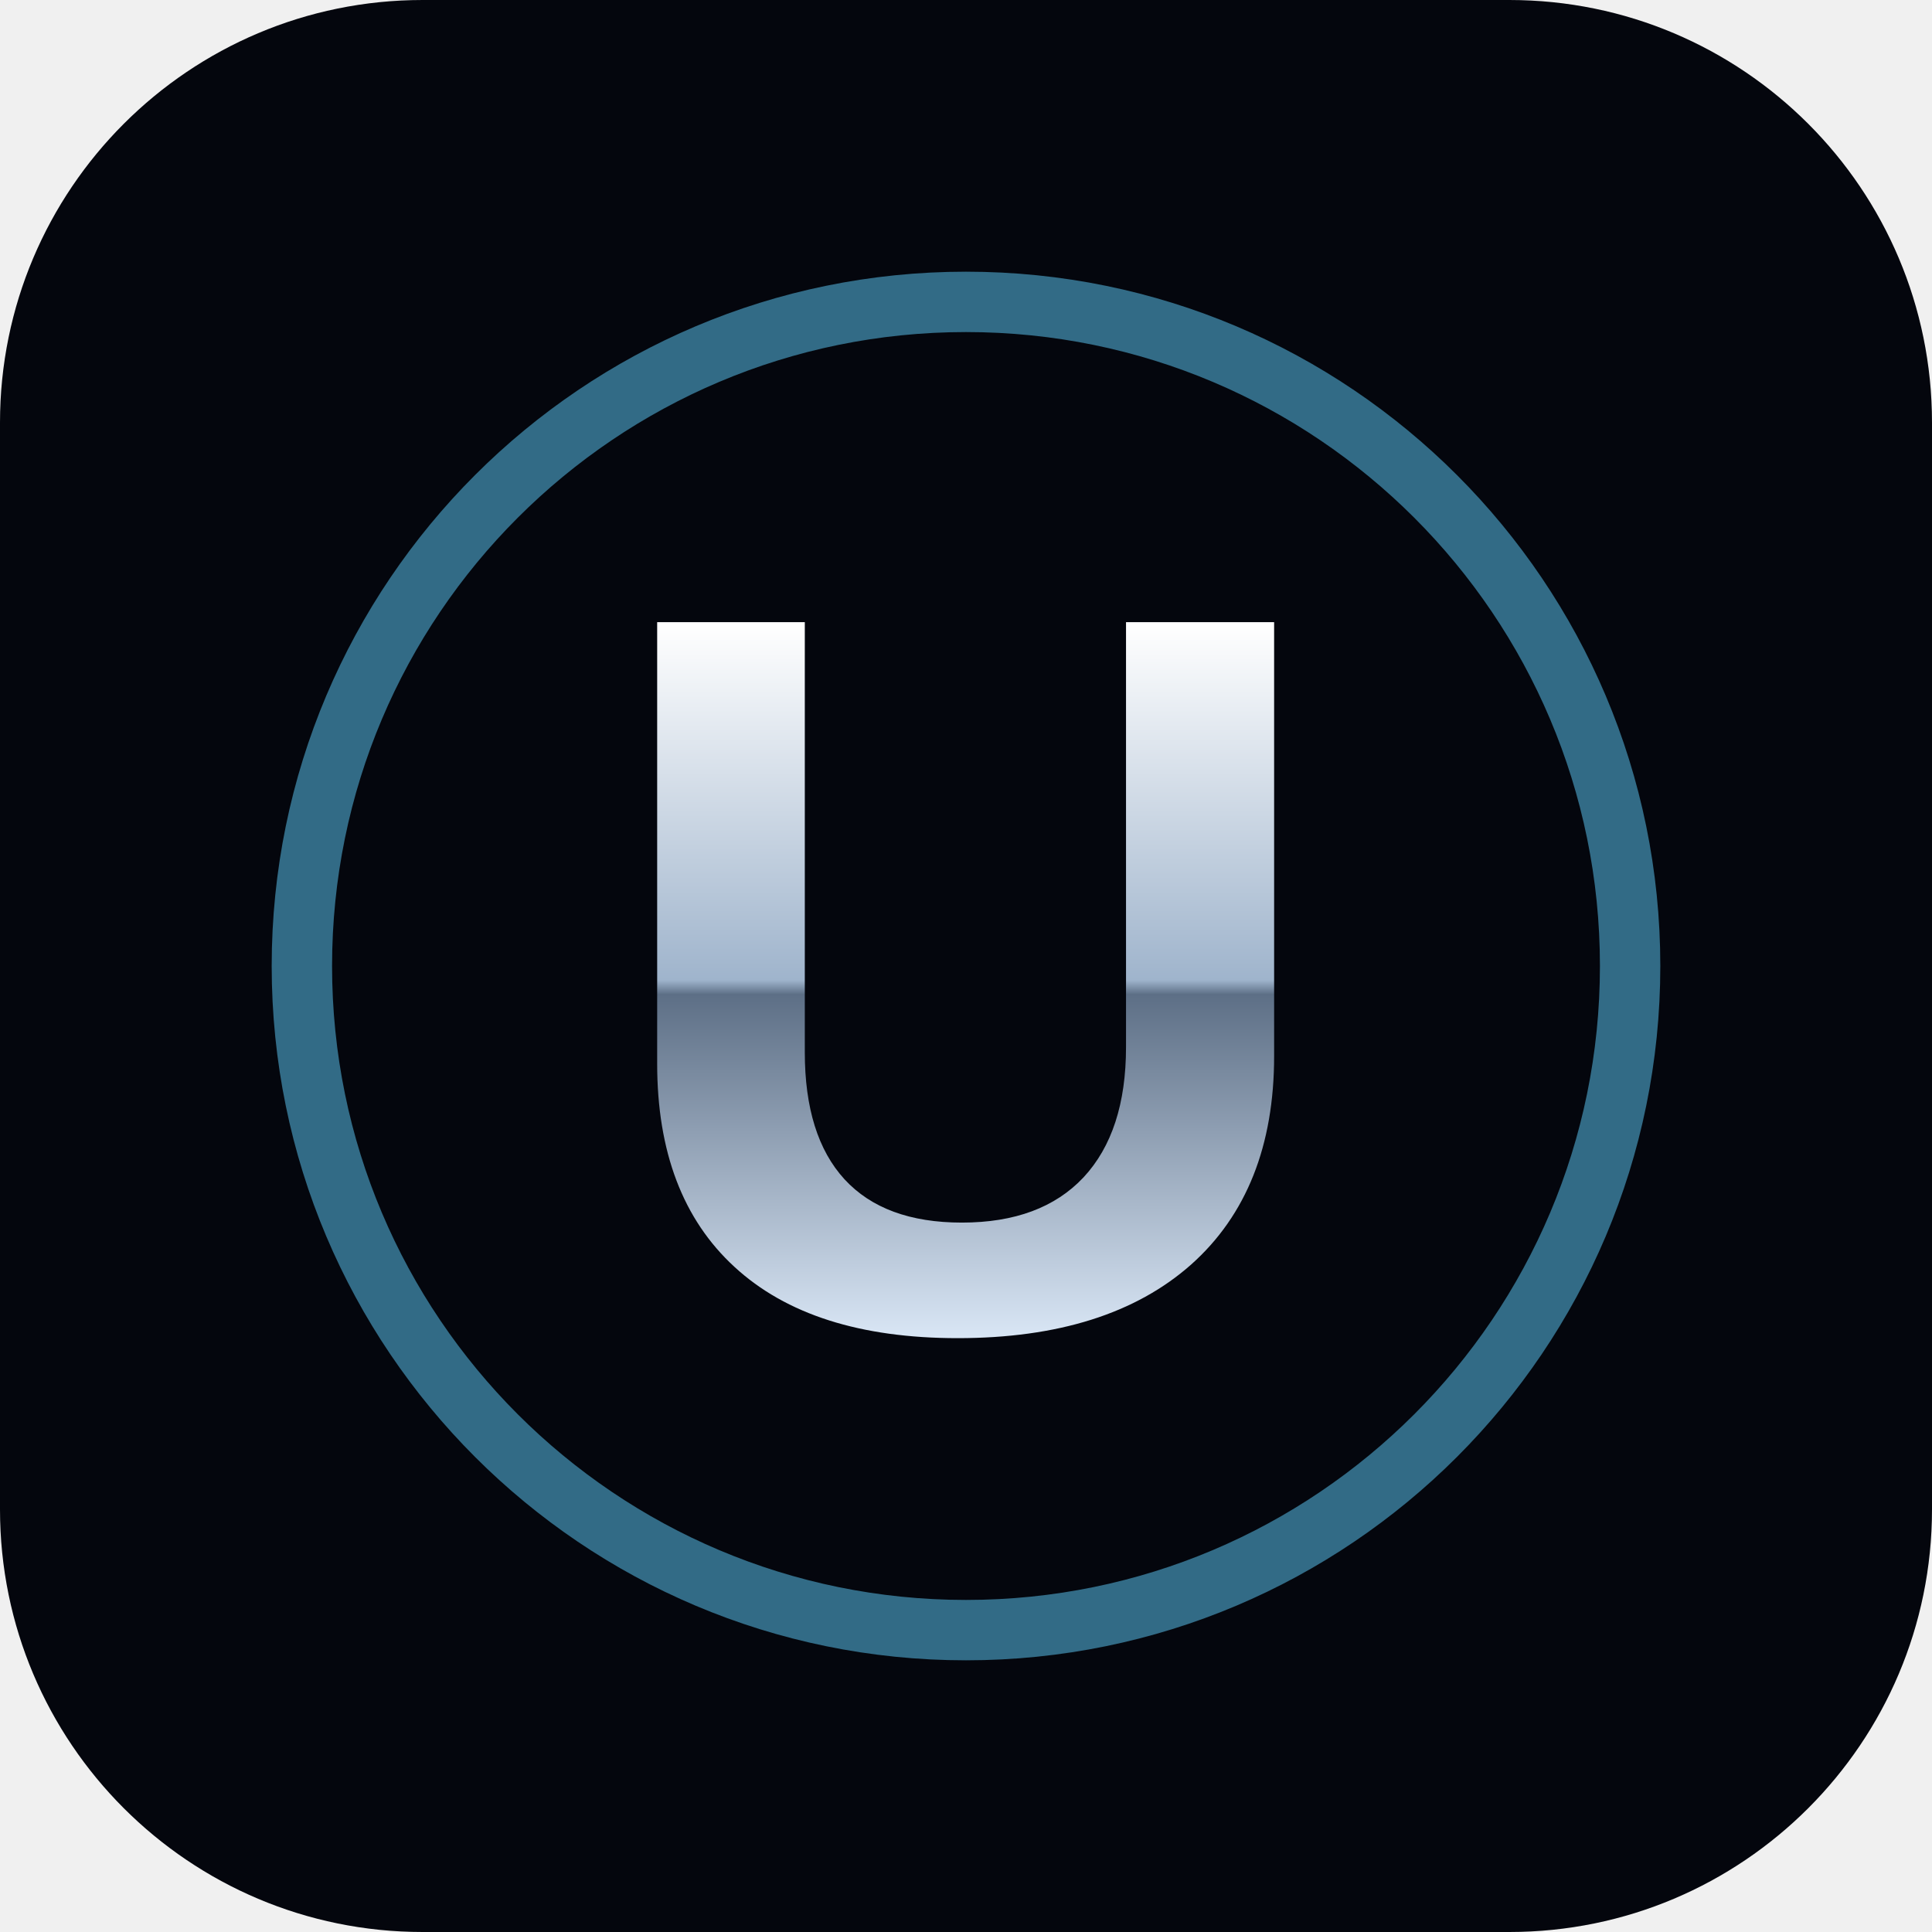
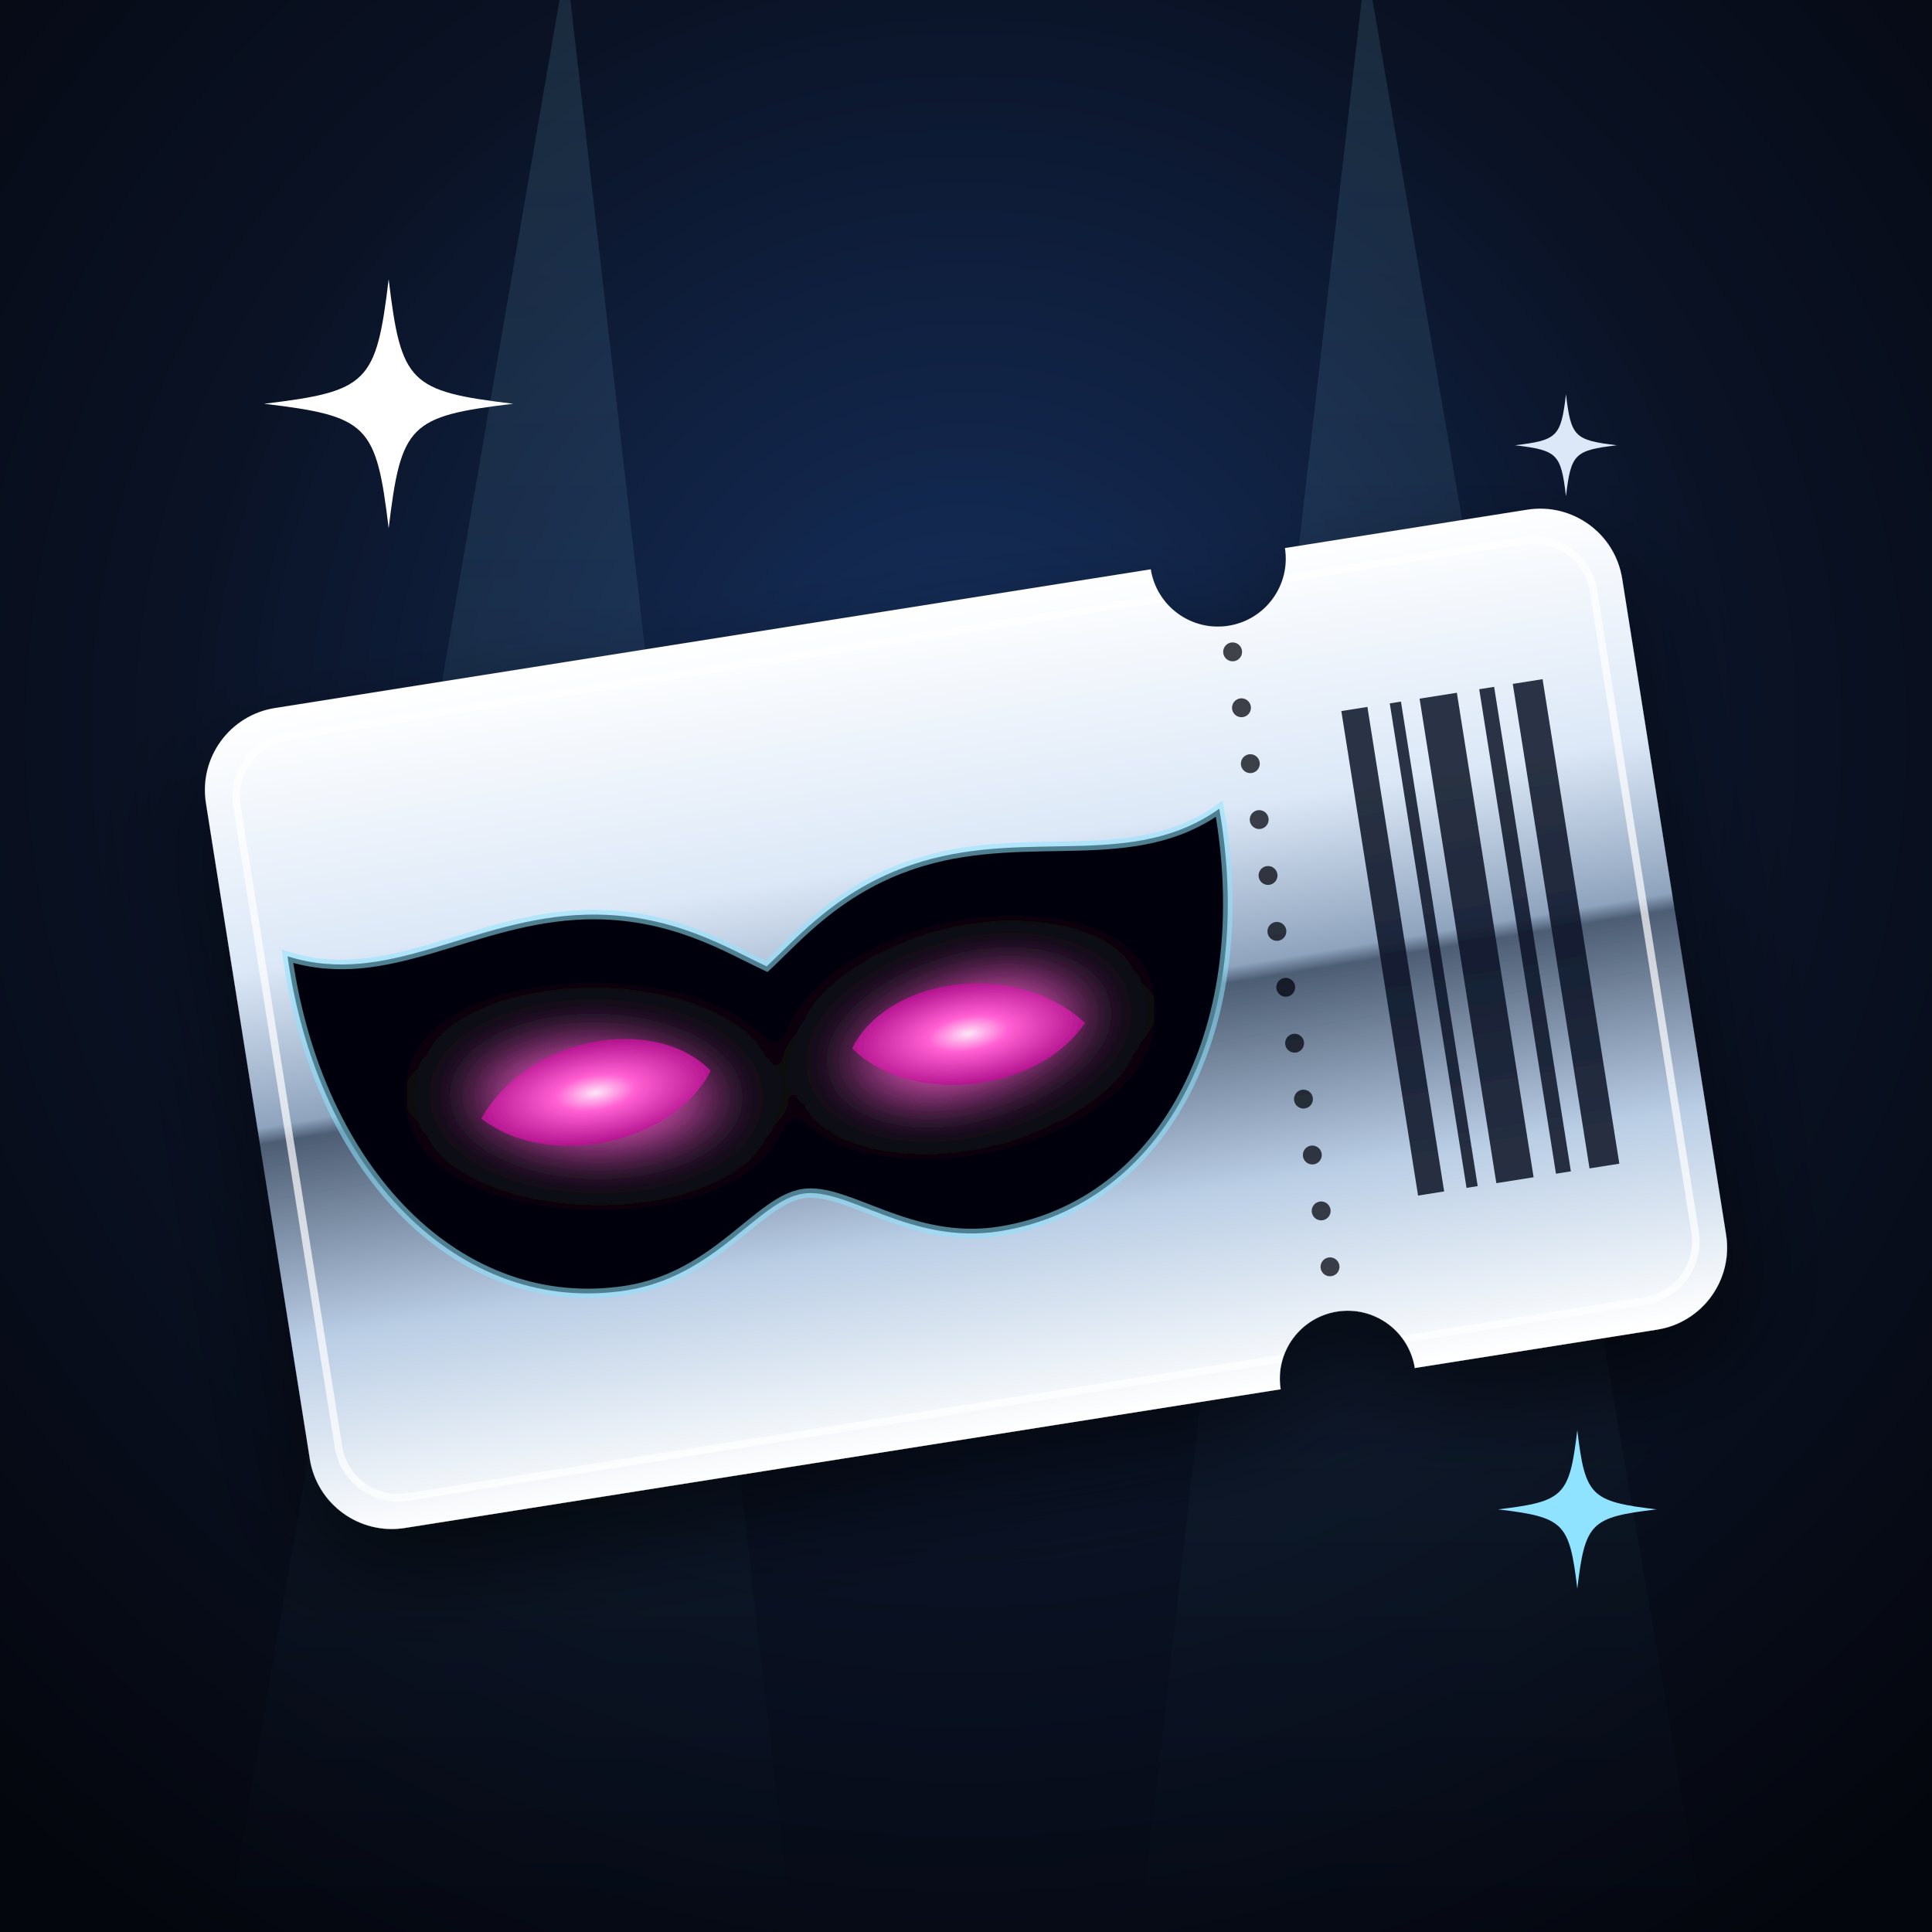
- <svg xmlns="http://www.w3.org/2000/svg" viewBox="0 0 64 64">
+ <svg xmlns="http://www.w3.org/2000/svg" viewBox="0 0 1024 1024" width="1024" height="1024">
  <defs>
-     <linearGradient id="g" x1="0" y1="0" x2="0" y2="1">
+     <radialGradient id="bg" cx="50%" cy="38%" r="75%">
+       <stop offset="0" stop-color="#16305e" />
+       <stop offset=".55" stop-color="#0a1224" />
+       <stop offset="1" stop-color="#04060d" />
+     </radialGradient>
+     <linearGradient id="beam" x1="0" y1="0" x2="0" y2="1">
+       <stop offset="0" stop-color="#8fe3ff" stop-opacity=".35" />
+       <stop offset="1" stop-color="#8fe3ff" stop-opacity="0" />
+     </linearGradient>
+     <linearGradient id="chrome" x1="0" y1="0" x2="0" y2="1">
      <stop offset="0" stop-color="#ffffff" />
-       <stop offset=".5" stop-color="#9fb4cc" />
-       <stop offset=".52" stop-color="#5d6f86" />
-       <stop offset="1" stop-color="#d9e6f5" />
+       <stop offset=".3" stop-color="#dce8f7" />
+       <stop offset=".49" stop-color="#8ea3bd" />
+       <stop offset=".51" stop-color="#4d5d74" />
+       <stop offset=".75" stop-color="#b9cde4" />
+       <stop offset="1" stop-color="#ffffff" />
    </linearGradient>
+     <radialGradient id="eye" cx="50%" cy="50%" r="50%">
+       <stop offset="0" stop-color="#ffe6f8" />
+       <stop offset=".35" stop-color="#ff5fd2" />
+       <stop offset="1" stop-color="#b3148f" />
+     </radialGradient>
+     <filter id="glow" x="-50%" y="-50%" width="200%" height="200%">
+       <feGaussianBlur stdDeviation="18" />
+     </filter>
+     <filter id="shadow" x="-30%" y="-30%" width="160%" height="160%">
+       <feDropShadow dx="0" dy="24" stdDeviation="28" flood-color="#000" flood-opacity=".6" />
+     </filter>
+     <mask id="notches">
+       <rect x="-400" y="-240" width="800" height="480" fill="#fff" />
+       <circle cx="170" cy="-220" r="36" fill="#000" />
+       <circle cx="170" cy="220" r="36" fill="#000" />
+     </mask>
+     <path id="star" d="M0,-60 C6,-10 10,-6 60,0 C10,6 6,10 0,60 C-6,10 -10,6 -60,0 C-10,-6 -6,-10 0,-60 Z" />
  </defs>
-   <rect width="64" height="64" rx="14" fill="#04060d" />
-   <circle cx="32" cy="32" r="22" fill="none" stroke="#5fd0ff" stroke-width="2" opacity=".5" />
-   <text x="32" y="44" font-family="Arial Black,Arial" font-weight="900" font-size="34" text-anchor="middle" fill="url(#g)">U</text>
+   <rect width="1024" height="1024" fill="url(#bg)" />
+   <path d="M300,-20 L120,1024 L420,1024 Z" fill="url(#beam)" opacity=".35" />
+   <path d="M724,-20 L604,1024 L904,1024 Z" fill="url(#beam)" opacity=".35" />
+   <g transform="translate(512 540) rotate(-9)" filter="url(#shadow)">
+     <g mask="url(#notches)">
+       <rect x="-380" y="-220" width="760" height="440" rx="44" fill="url(#chrome)" />
+       <rect x="-364" y="-204" width="728" height="408" rx="32" fill="none" stroke="#ffffff" stroke-opacity=".7" stroke-width="4" />
+     </g>
+     <line x1="170" y1="-170" x2="170" y2="170" stroke="#04060d" stroke-width="10" stroke-linecap="round" stroke-dasharray="0 30" opacity=".75" />
+     <g fill="#0a1224" opacity=".85">
+       <rect x="222" y="-130" width="14" height="260" />
+       <rect x="248" y="-130" width="6" height="260" />
+       <rect x="264" y="-130" width="20" height="260" />
+       <rect x="296" y="-130" width="8" height="260" />
+       <rect x="314" y="-130" width="16" height="260" />
+     </g>
+     <g transform="translate(-100 6)">
+       <path d="M-250,-95 C-200,-70 -150,-100 -90,-92 C-45,-86 -18,-62 0,-50 C18,-62 45,-86 90,-92 C150,-100 200,-70 250,-95 C252,20 190,108 100,108 C52,108 24,72 0,72 C-24,72 -52,108 -100,108 C-190,108 -252,20 -250,-95 Z" stroke="#8fe3ff" stroke-opacity=".55" stroke-width="5" fill="#04060d" />
+       <g filter="url(#glow)" opacity=".9">
+         <ellipse cx="-100" cy="4" rx="62" ry="30" fill="#ff5fd2" transform="rotate(10 -100 4)" />
+         <ellipse cx="100" cy="4" rx="62" ry="30" fill="#ff5fd2" transform="rotate(-10 100 4)" />
+       </g>
+       <path d="M-162,6 C-130,-34 -62,-34 -38,0 C-62,34 -130,40 -162,6 Z" fill="url(#eye)" />
+       <path d="M162,6 C130,-34 62,-34 38,0 C62,34 130,40 162,6 Z" fill="url(#eye)" />
+     </g>
+   </g>
+   <use href="#star" transform="translate(206 214) scale(1.1)" fill="#ffffff" />
+   <use href="#star" transform="translate(836 800) scale(.7)" fill="#8fe3ff" />
+   <use href="#star" transform="translate(830 236) scale(.45)" fill="#dce8f7" />
</svg>
